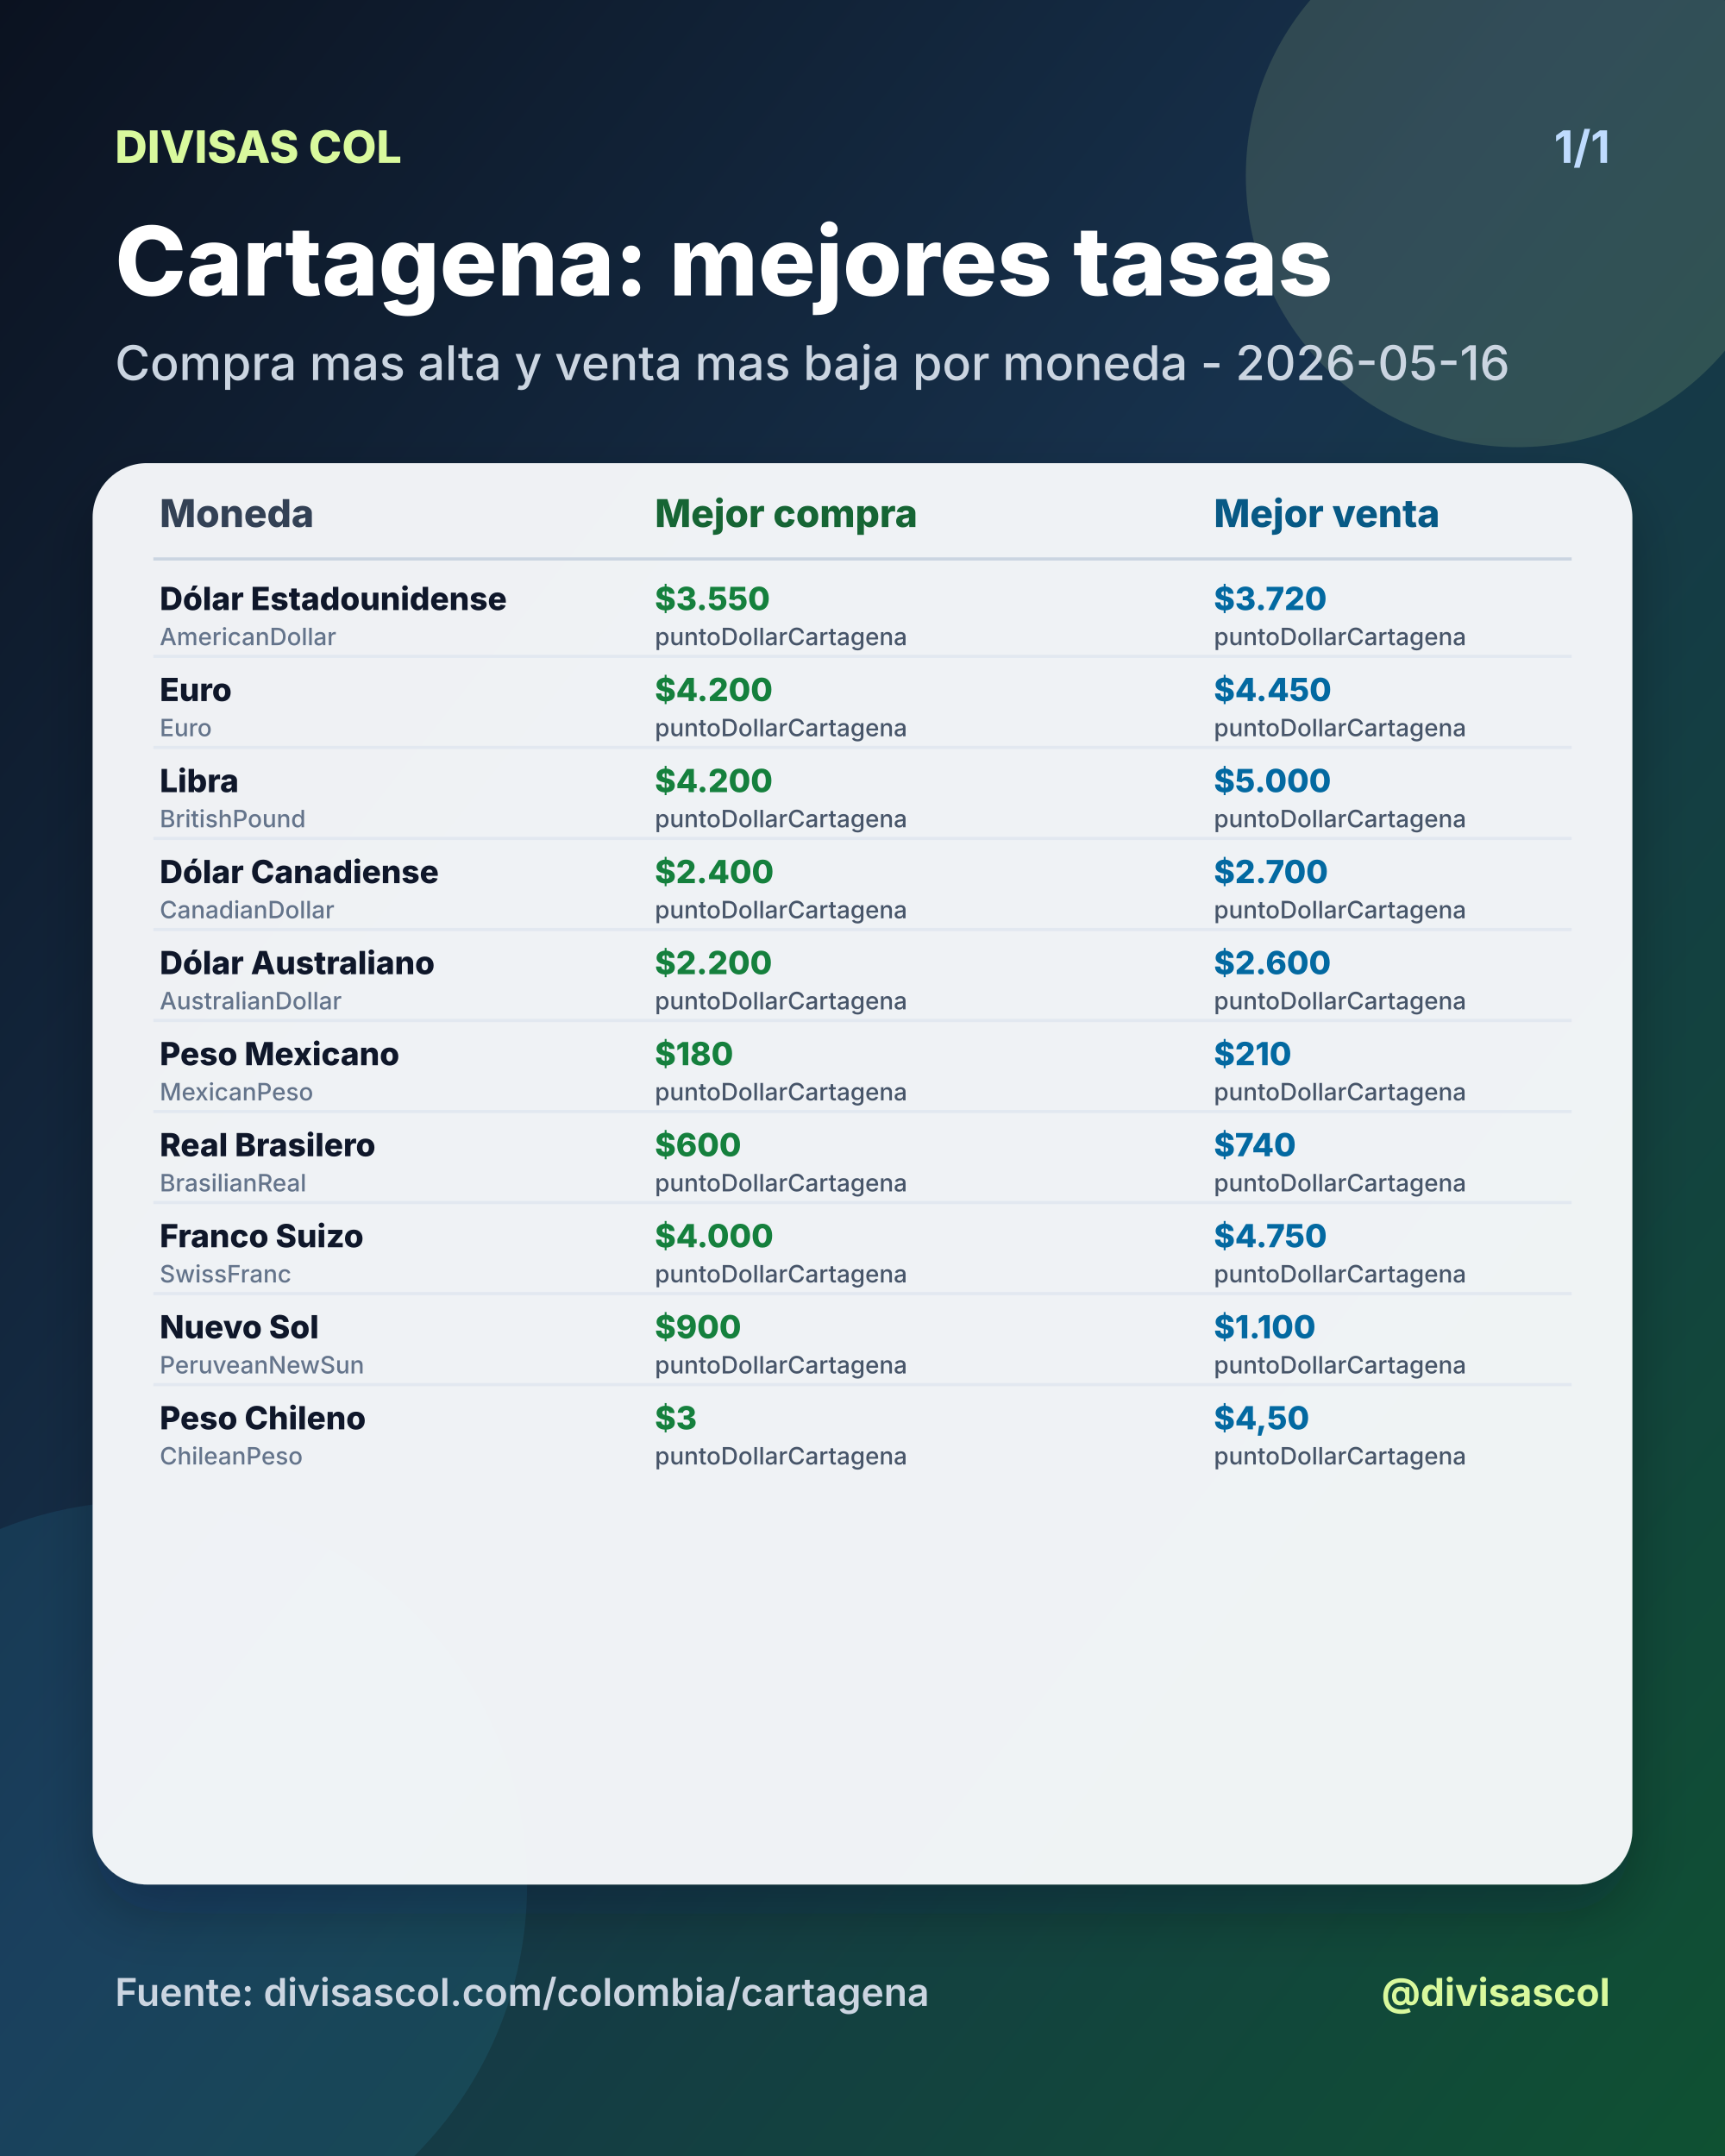
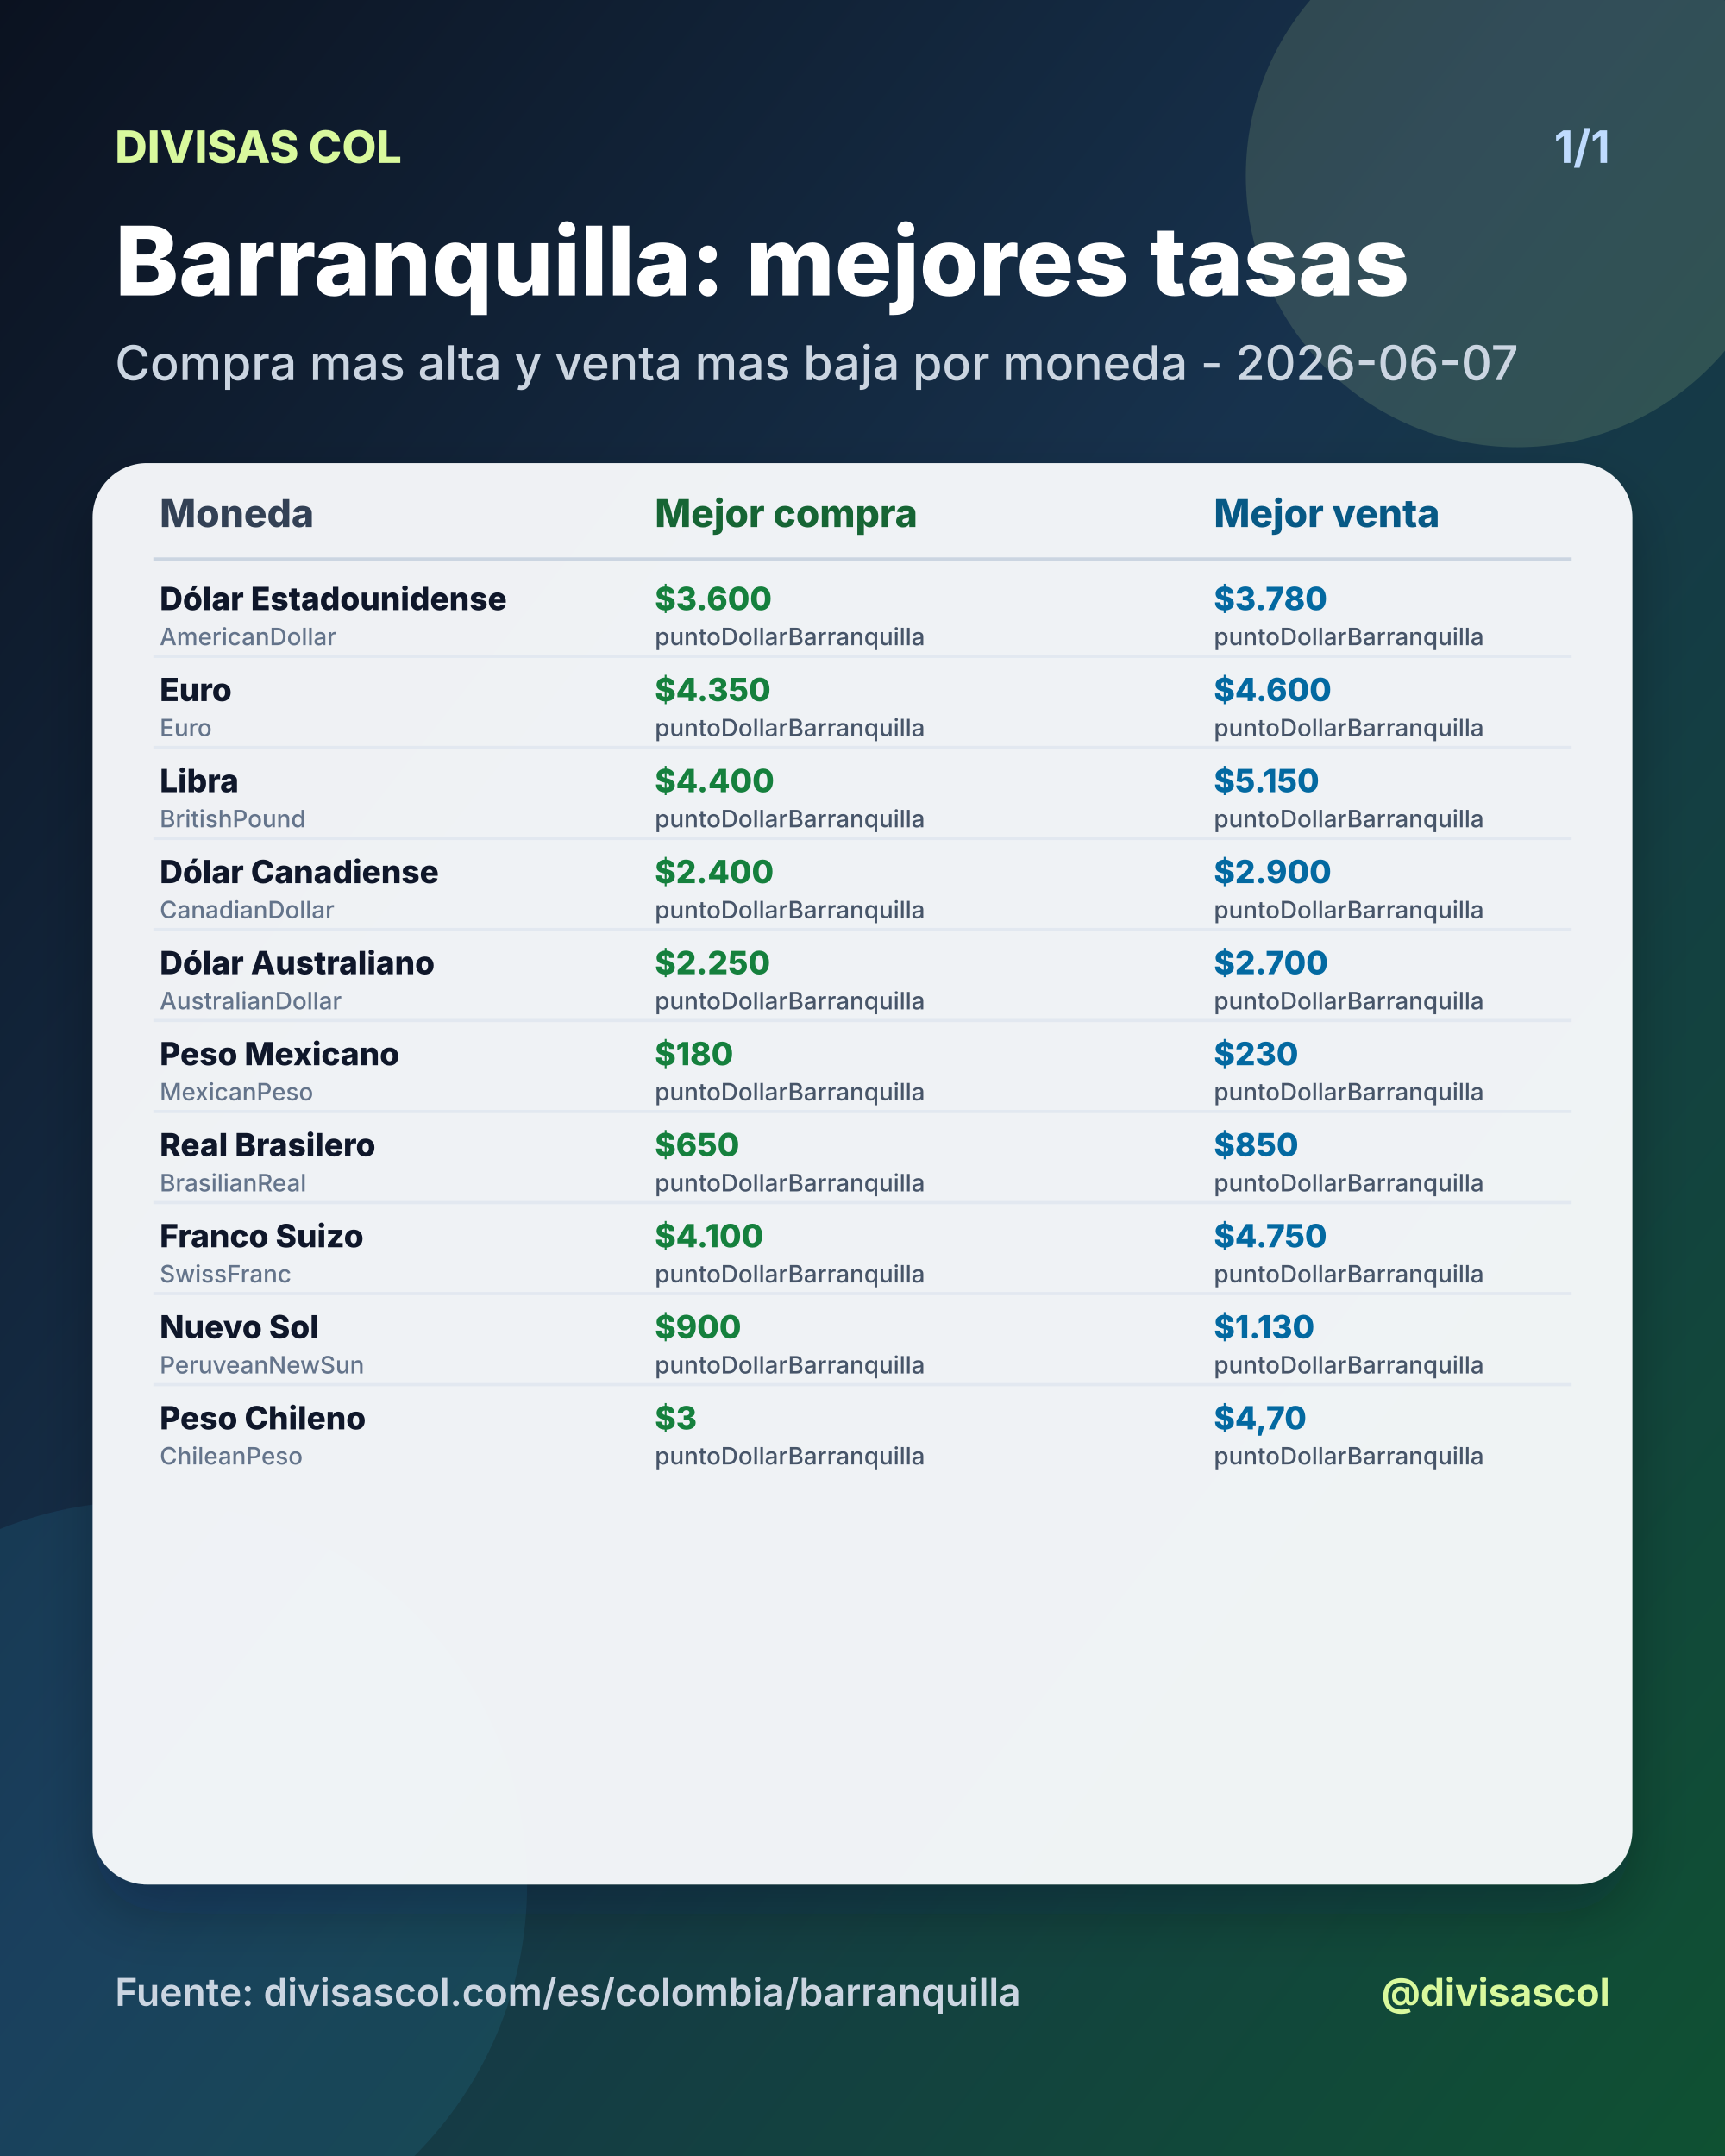
<svg xmlns="http://www.w3.org/2000/svg" width="1080" height="1350" viewBox="0 0 1080 1350">
  <defs>
    <linearGradient id="bg" x1="0" y1="0" x2="1" y2="1">
      <stop offset="0%" stop-color="#0b1220" />
      <stop offset="46%" stop-color="#17324d" />
      <stop offset="100%" stop-color="#0f5132" />
    </linearGradient>
    <filter id="shadow" x="-20%" y="-20%" width="140%" height="140%">
      <feDropShadow dx="0" dy="18" stdDeviation="18" flood-color="#020617" flood-opacity="0.28" />
    </filter>
  </defs>
  <rect width="1080" height="1350" fill="url(#bg)" />
  <circle cx="950" cy="110" r="170" fill="#d9f99d" opacity="0.14" />
  <circle cx="90" cy="1180" r="240" fill="#38bdf8" opacity="0.10" />
  <text x="72" y="102" fill="#d9f99d" font-size="28" font-family="Inter, Arial, sans-serif" font-weight="800" text-anchor="start">DIVISAS COL</text>
  <text x="1008" y="102" fill="#bfdbfe" font-size="28" font-family="Inter, Arial, sans-serif" font-weight="700" text-anchor="end">1/1</text>
-   <text x="72" y="185" fill="#ffffff" font-size="60" font-family="Inter, Arial, sans-serif" font-weight="800" text-anchor="start">Cartagena: mejores tasas</text>
-   <text x="72" y="238" fill="#cbd5e1" font-size="30" font-family="Inter, Arial, sans-serif" font-weight="500" text-anchor="start">Compra mas alta y venta mas baja por moneda - 2026-05-16</text>
+   <text x="72" y="185" fill="#ffffff" font-size="60" font-family="Inter, Arial, sans-serif" font-weight="800" text-anchor="start">Barranquilla: mejores tasas</text>
+   <text x="72" y="238" fill="#cbd5e1" font-size="30" font-family="Inter, Arial, sans-serif" font-weight="500" text-anchor="start">Compra mas alta y venta mas baja por moneda - 2026-06-07</text>
  <rect x="58" y="290" width="964" height="890" rx="34" fill="#f8fafc" opacity="0.96" filter="url(#shadow)" />
  <text x="100" y="330" fill="#334155" font-size="24" font-family="Inter, Arial, sans-serif" font-weight="800" text-anchor="start">Moneda</text>
  <text x="410" y="330" fill="#166534" font-size="24" font-family="Inter, Arial, sans-serif" font-weight="800" text-anchor="start">Mejor compra</text>
  <text x="760" y="330" fill="#075985" font-size="24" font-family="Inter, Arial, sans-serif" font-weight="800" text-anchor="start">Mejor venta</text>
  <line x1="96" y1="350" x2="984" y2="350" stroke="#cbd5e1" stroke-width="2" />
  <text x="100" y="382" fill="#0f172a" font-size="20" font-family="Inter, Arial, sans-serif" font-weight="800" text-anchor="start">Dólar Estadounidense</text>
  <text x="100" y="404" fill="#64748b" font-size="15" font-family="Inter, Arial, sans-serif" font-weight="500" text-anchor="start">AmericanDollar</text>
-   <text x="410" y="382" fill="#15803d" font-size="20" font-family="Inter, Arial, sans-serif" font-weight="800" text-anchor="start">$3.550</text>
-   <text x="410" y="404" fill="#475569" font-size="15" font-family="Inter, Arial, sans-serif" font-weight="500" text-anchor="start">puntoDollarCartagena</text>
-   <text x="760" y="382" fill="#0369a1" font-size="20" font-family="Inter, Arial, sans-serif" font-weight="800" text-anchor="start">$3.720</text>
-   <text x="760" y="404" fill="#475569" font-size="15" font-family="Inter, Arial, sans-serif" font-weight="500" text-anchor="start">puntoDollarCartagena</text>
+   <text x="410" y="382" fill="#15803d" font-size="20" font-family="Inter, Arial, sans-serif" font-weight="800" text-anchor="start">$3.600</text>
+   <text x="410" y="404" fill="#475569" font-size="15" font-family="Inter, Arial, sans-serif" font-weight="500" text-anchor="start">puntoDollarBarranquilla</text>
+   <text x="760" y="382" fill="#0369a1" font-size="20" font-family="Inter, Arial, sans-serif" font-weight="800" text-anchor="start">$3.780</text>
+   <text x="760" y="404" fill="#475569" font-size="15" font-family="Inter, Arial, sans-serif" font-weight="500" text-anchor="start">puntoDollarBarranquilla</text>
  <line x1="96" y1="411" x2="984" y2="411" stroke="#e2e8f0" stroke-width="2" />
  <text x="100" y="439" fill="#0f172a" font-size="20" font-family="Inter, Arial, sans-serif" font-weight="800" text-anchor="start">Euro</text>
  <text x="100" y="461" fill="#64748b" font-size="15" font-family="Inter, Arial, sans-serif" font-weight="500" text-anchor="start">Euro</text>
-   <text x="410" y="439" fill="#15803d" font-size="20" font-family="Inter, Arial, sans-serif" font-weight="800" text-anchor="start">$4.200</text>
-   <text x="410" y="461" fill="#475569" font-size="15" font-family="Inter, Arial, sans-serif" font-weight="500" text-anchor="start">puntoDollarCartagena</text>
-   <text x="760" y="439" fill="#0369a1" font-size="20" font-family="Inter, Arial, sans-serif" font-weight="800" text-anchor="start">$4.450</text>
-   <text x="760" y="461" fill="#475569" font-size="15" font-family="Inter, Arial, sans-serif" font-weight="500" text-anchor="start">puntoDollarCartagena</text>
+   <text x="410" y="439" fill="#15803d" font-size="20" font-family="Inter, Arial, sans-serif" font-weight="800" text-anchor="start">$4.350</text>
+   <text x="410" y="461" fill="#475569" font-size="15" font-family="Inter, Arial, sans-serif" font-weight="500" text-anchor="start">puntoDollarBarranquilla</text>
+   <text x="760" y="439" fill="#0369a1" font-size="20" font-family="Inter, Arial, sans-serif" font-weight="800" text-anchor="start">$4.600</text>
+   <text x="760" y="461" fill="#475569" font-size="15" font-family="Inter, Arial, sans-serif" font-weight="500" text-anchor="start">puntoDollarBarranquilla</text>
  <line x1="96" y1="468" x2="984" y2="468" stroke="#e2e8f0" stroke-width="2" />
  <text x="100" y="496" fill="#0f172a" font-size="20" font-family="Inter, Arial, sans-serif" font-weight="800" text-anchor="start">Libra</text>
  <text x="100" y="518" fill="#64748b" font-size="15" font-family="Inter, Arial, sans-serif" font-weight="500" text-anchor="start">BritishPound</text>
-   <text x="410" y="496" fill="#15803d" font-size="20" font-family="Inter, Arial, sans-serif" font-weight="800" text-anchor="start">$4.200</text>
-   <text x="410" y="518" fill="#475569" font-size="15" font-family="Inter, Arial, sans-serif" font-weight="500" text-anchor="start">puntoDollarCartagena</text>
-   <text x="760" y="496" fill="#0369a1" font-size="20" font-family="Inter, Arial, sans-serif" font-weight="800" text-anchor="start">$5.000</text>
-   <text x="760" y="518" fill="#475569" font-size="15" font-family="Inter, Arial, sans-serif" font-weight="500" text-anchor="start">puntoDollarCartagena</text>
+   <text x="410" y="496" fill="#15803d" font-size="20" font-family="Inter, Arial, sans-serif" font-weight="800" text-anchor="start">$4.400</text>
+   <text x="410" y="518" fill="#475569" font-size="15" font-family="Inter, Arial, sans-serif" font-weight="500" text-anchor="start">puntoDollarBarranquilla</text>
+   <text x="760" y="496" fill="#0369a1" font-size="20" font-family="Inter, Arial, sans-serif" font-weight="800" text-anchor="start">$5.150</text>
+   <text x="760" y="518" fill="#475569" font-size="15" font-family="Inter, Arial, sans-serif" font-weight="500" text-anchor="start">puntoDollarBarranquilla</text>
  <line x1="96" y1="525" x2="984" y2="525" stroke="#e2e8f0" stroke-width="2" />
  <text x="100" y="553" fill="#0f172a" font-size="20" font-family="Inter, Arial, sans-serif" font-weight="800" text-anchor="start">Dólar Canadiense</text>
  <text x="100" y="575" fill="#64748b" font-size="15" font-family="Inter, Arial, sans-serif" font-weight="500" text-anchor="start">CanadianDollar</text>
  <text x="410" y="553" fill="#15803d" font-size="20" font-family="Inter, Arial, sans-serif" font-weight="800" text-anchor="start">$2.400</text>
-   <text x="410" y="575" fill="#475569" font-size="15" font-family="Inter, Arial, sans-serif" font-weight="500" text-anchor="start">puntoDollarCartagena</text>
-   <text x="760" y="553" fill="#0369a1" font-size="20" font-family="Inter, Arial, sans-serif" font-weight="800" text-anchor="start">$2.700</text>
-   <text x="760" y="575" fill="#475569" font-size="15" font-family="Inter, Arial, sans-serif" font-weight="500" text-anchor="start">puntoDollarCartagena</text>
+   <text x="410" y="575" fill="#475569" font-size="15" font-family="Inter, Arial, sans-serif" font-weight="500" text-anchor="start">puntoDollarBarranquilla</text>
+   <text x="760" y="553" fill="#0369a1" font-size="20" font-family="Inter, Arial, sans-serif" font-weight="800" text-anchor="start">$2.900</text>
+   <text x="760" y="575" fill="#475569" font-size="15" font-family="Inter, Arial, sans-serif" font-weight="500" text-anchor="start">puntoDollarBarranquilla</text>
  <line x1="96" y1="582" x2="984" y2="582" stroke="#e2e8f0" stroke-width="2" />
  <text x="100" y="610" fill="#0f172a" font-size="20" font-family="Inter, Arial, sans-serif" font-weight="800" text-anchor="start">Dólar Australiano</text>
  <text x="100" y="632" fill="#64748b" font-size="15" font-family="Inter, Arial, sans-serif" font-weight="500" text-anchor="start">AustralianDollar</text>
-   <text x="410" y="610" fill="#15803d" font-size="20" font-family="Inter, Arial, sans-serif" font-weight="800" text-anchor="start">$2.200</text>
-   <text x="410" y="632" fill="#475569" font-size="15" font-family="Inter, Arial, sans-serif" font-weight="500" text-anchor="start">puntoDollarCartagena</text>
-   <text x="760" y="610" fill="#0369a1" font-size="20" font-family="Inter, Arial, sans-serif" font-weight="800" text-anchor="start">$2.600</text>
-   <text x="760" y="632" fill="#475569" font-size="15" font-family="Inter, Arial, sans-serif" font-weight="500" text-anchor="start">puntoDollarCartagena</text>
+   <text x="410" y="610" fill="#15803d" font-size="20" font-family="Inter, Arial, sans-serif" font-weight="800" text-anchor="start">$2.250</text>
+   <text x="410" y="632" fill="#475569" font-size="15" font-family="Inter, Arial, sans-serif" font-weight="500" text-anchor="start">puntoDollarBarranquilla</text>
+   <text x="760" y="610" fill="#0369a1" font-size="20" font-family="Inter, Arial, sans-serif" font-weight="800" text-anchor="start">$2.700</text>
+   <text x="760" y="632" fill="#475569" font-size="15" font-family="Inter, Arial, sans-serif" font-weight="500" text-anchor="start">puntoDollarBarranquilla</text>
  <line x1="96" y1="639" x2="984" y2="639" stroke="#e2e8f0" stroke-width="2" />
  <text x="100" y="667" fill="#0f172a" font-size="20" font-family="Inter, Arial, sans-serif" font-weight="800" text-anchor="start">Peso Mexicano</text>
  <text x="100" y="689" fill="#64748b" font-size="15" font-family="Inter, Arial, sans-serif" font-weight="500" text-anchor="start">MexicanPeso</text>
  <text x="410" y="667" fill="#15803d" font-size="20" font-family="Inter, Arial, sans-serif" font-weight="800" text-anchor="start">$180</text>
-   <text x="410" y="689" fill="#475569" font-size="15" font-family="Inter, Arial, sans-serif" font-weight="500" text-anchor="start">puntoDollarCartagena</text>
-   <text x="760" y="667" fill="#0369a1" font-size="20" font-family="Inter, Arial, sans-serif" font-weight="800" text-anchor="start">$210</text>
-   <text x="760" y="689" fill="#475569" font-size="15" font-family="Inter, Arial, sans-serif" font-weight="500" text-anchor="start">puntoDollarCartagena</text>
+   <text x="410" y="689" fill="#475569" font-size="15" font-family="Inter, Arial, sans-serif" font-weight="500" text-anchor="start">puntoDollarBarranquilla</text>
+   <text x="760" y="667" fill="#0369a1" font-size="20" font-family="Inter, Arial, sans-serif" font-weight="800" text-anchor="start">$230</text>
+   <text x="760" y="689" fill="#475569" font-size="15" font-family="Inter, Arial, sans-serif" font-weight="500" text-anchor="start">puntoDollarBarranquilla</text>
  <line x1="96" y1="696" x2="984" y2="696" stroke="#e2e8f0" stroke-width="2" />
  <text x="100" y="724" fill="#0f172a" font-size="20" font-family="Inter, Arial, sans-serif" font-weight="800" text-anchor="start">Real Brasilero</text>
  <text x="100" y="746" fill="#64748b" font-size="15" font-family="Inter, Arial, sans-serif" font-weight="500" text-anchor="start">BrasilianReal</text>
-   <text x="410" y="724" fill="#15803d" font-size="20" font-family="Inter, Arial, sans-serif" font-weight="800" text-anchor="start">$600</text>
-   <text x="410" y="746" fill="#475569" font-size="15" font-family="Inter, Arial, sans-serif" font-weight="500" text-anchor="start">puntoDollarCartagena</text>
-   <text x="760" y="724" fill="#0369a1" font-size="20" font-family="Inter, Arial, sans-serif" font-weight="800" text-anchor="start">$740</text>
-   <text x="760" y="746" fill="#475569" font-size="15" font-family="Inter, Arial, sans-serif" font-weight="500" text-anchor="start">puntoDollarCartagena</text>
+   <text x="410" y="724" fill="#15803d" font-size="20" font-family="Inter, Arial, sans-serif" font-weight="800" text-anchor="start">$650</text>
+   <text x="410" y="746" fill="#475569" font-size="15" font-family="Inter, Arial, sans-serif" font-weight="500" text-anchor="start">puntoDollarBarranquilla</text>
+   <text x="760" y="724" fill="#0369a1" font-size="20" font-family="Inter, Arial, sans-serif" font-weight="800" text-anchor="start">$850</text>
+   <text x="760" y="746" fill="#475569" font-size="15" font-family="Inter, Arial, sans-serif" font-weight="500" text-anchor="start">puntoDollarBarranquilla</text>
  <line x1="96" y1="753" x2="984" y2="753" stroke="#e2e8f0" stroke-width="2" />
  <text x="100" y="781" fill="#0f172a" font-size="20" font-family="Inter, Arial, sans-serif" font-weight="800" text-anchor="start">Franco Suizo</text>
  <text x="100" y="803" fill="#64748b" font-size="15" font-family="Inter, Arial, sans-serif" font-weight="500" text-anchor="start">SwissFranc</text>
-   <text x="410" y="781" fill="#15803d" font-size="20" font-family="Inter, Arial, sans-serif" font-weight="800" text-anchor="start">$4.000</text>
-   <text x="410" y="803" fill="#475569" font-size="15" font-family="Inter, Arial, sans-serif" font-weight="500" text-anchor="start">puntoDollarCartagena</text>
+   <text x="410" y="781" fill="#15803d" font-size="20" font-family="Inter, Arial, sans-serif" font-weight="800" text-anchor="start">$4.100</text>
+   <text x="410" y="803" fill="#475569" font-size="15" font-family="Inter, Arial, sans-serif" font-weight="500" text-anchor="start">puntoDollarBarranquilla</text>
  <text x="760" y="781" fill="#0369a1" font-size="20" font-family="Inter, Arial, sans-serif" font-weight="800" text-anchor="start">$4.750</text>
-   <text x="760" y="803" fill="#475569" font-size="15" font-family="Inter, Arial, sans-serif" font-weight="500" text-anchor="start">puntoDollarCartagena</text>
+   <text x="760" y="803" fill="#475569" font-size="15" font-family="Inter, Arial, sans-serif" font-weight="500" text-anchor="start">puntoDollarBarranquilla</text>
  <line x1="96" y1="810" x2="984" y2="810" stroke="#e2e8f0" stroke-width="2" />
  <text x="100" y="838" fill="#0f172a" font-size="20" font-family="Inter, Arial, sans-serif" font-weight="800" text-anchor="start">Nuevo Sol</text>
  <text x="100" y="860" fill="#64748b" font-size="15" font-family="Inter, Arial, sans-serif" font-weight="500" text-anchor="start">PeruveanNewSun</text>
  <text x="410" y="838" fill="#15803d" font-size="20" font-family="Inter, Arial, sans-serif" font-weight="800" text-anchor="start">$900</text>
-   <text x="410" y="860" fill="#475569" font-size="15" font-family="Inter, Arial, sans-serif" font-weight="500" text-anchor="start">puntoDollarCartagena</text>
-   <text x="760" y="838" fill="#0369a1" font-size="20" font-family="Inter, Arial, sans-serif" font-weight="800" text-anchor="start">$1.100</text>
-   <text x="760" y="860" fill="#475569" font-size="15" font-family="Inter, Arial, sans-serif" font-weight="500" text-anchor="start">puntoDollarCartagena</text>
+   <text x="410" y="860" fill="#475569" font-size="15" font-family="Inter, Arial, sans-serif" font-weight="500" text-anchor="start">puntoDollarBarranquilla</text>
+   <text x="760" y="838" fill="#0369a1" font-size="20" font-family="Inter, Arial, sans-serif" font-weight="800" text-anchor="start">$1.130</text>
+   <text x="760" y="860" fill="#475569" font-size="15" font-family="Inter, Arial, sans-serif" font-weight="500" text-anchor="start">puntoDollarBarranquilla</text>
  <line x1="96" y1="867" x2="984" y2="867" stroke="#e2e8f0" stroke-width="2" />
  <text x="100" y="895" fill="#0f172a" font-size="20" font-family="Inter, Arial, sans-serif" font-weight="800" text-anchor="start">Peso Chileno</text>
  <text x="100" y="917" fill="#64748b" font-size="15" font-family="Inter, Arial, sans-serif" font-weight="500" text-anchor="start">ChileanPeso</text>
  <text x="410" y="895" fill="#15803d" font-size="20" font-family="Inter, Arial, sans-serif" font-weight="800" text-anchor="start">$3</text>
-   <text x="410" y="917" fill="#475569" font-size="15" font-family="Inter, Arial, sans-serif" font-weight="500" text-anchor="start">puntoDollarCartagena</text>
-   <text x="760" y="895" fill="#0369a1" font-size="20" font-family="Inter, Arial, sans-serif" font-weight="800" text-anchor="start">$4,50</text>
-   <text x="760" y="917" fill="#475569" font-size="15" font-family="Inter, Arial, sans-serif" font-weight="500" text-anchor="start">puntoDollarCartagena</text>
-   <text x="72" y="1256" fill="#cbd5e1" font-size="24" font-family="Inter, Arial, sans-serif" font-weight="600" text-anchor="start">Fuente: divisascol.com/colombia/cartagena</text>
+   <text x="410" y="917" fill="#475569" font-size="15" font-family="Inter, Arial, sans-serif" font-weight="500" text-anchor="start">puntoDollarBarranquilla</text>
+   <text x="760" y="895" fill="#0369a1" font-size="20" font-family="Inter, Arial, sans-serif" font-weight="800" text-anchor="start">$4,70</text>
+   <text x="760" y="917" fill="#475569" font-size="15" font-family="Inter, Arial, sans-serif" font-weight="500" text-anchor="start">puntoDollarBarranquilla</text>
+   <text x="72" y="1256" fill="#cbd5e1" font-size="24" font-family="Inter, Arial, sans-serif" font-weight="600" text-anchor="start">Fuente: divisascol.com/es/colombia/barranquilla</text>
  <text x="1008" y="1256" fill="#d9f99d" font-size="24" font-family="Inter, Arial, sans-serif" font-weight="700" text-anchor="end">@divisascol</text>
</svg>
